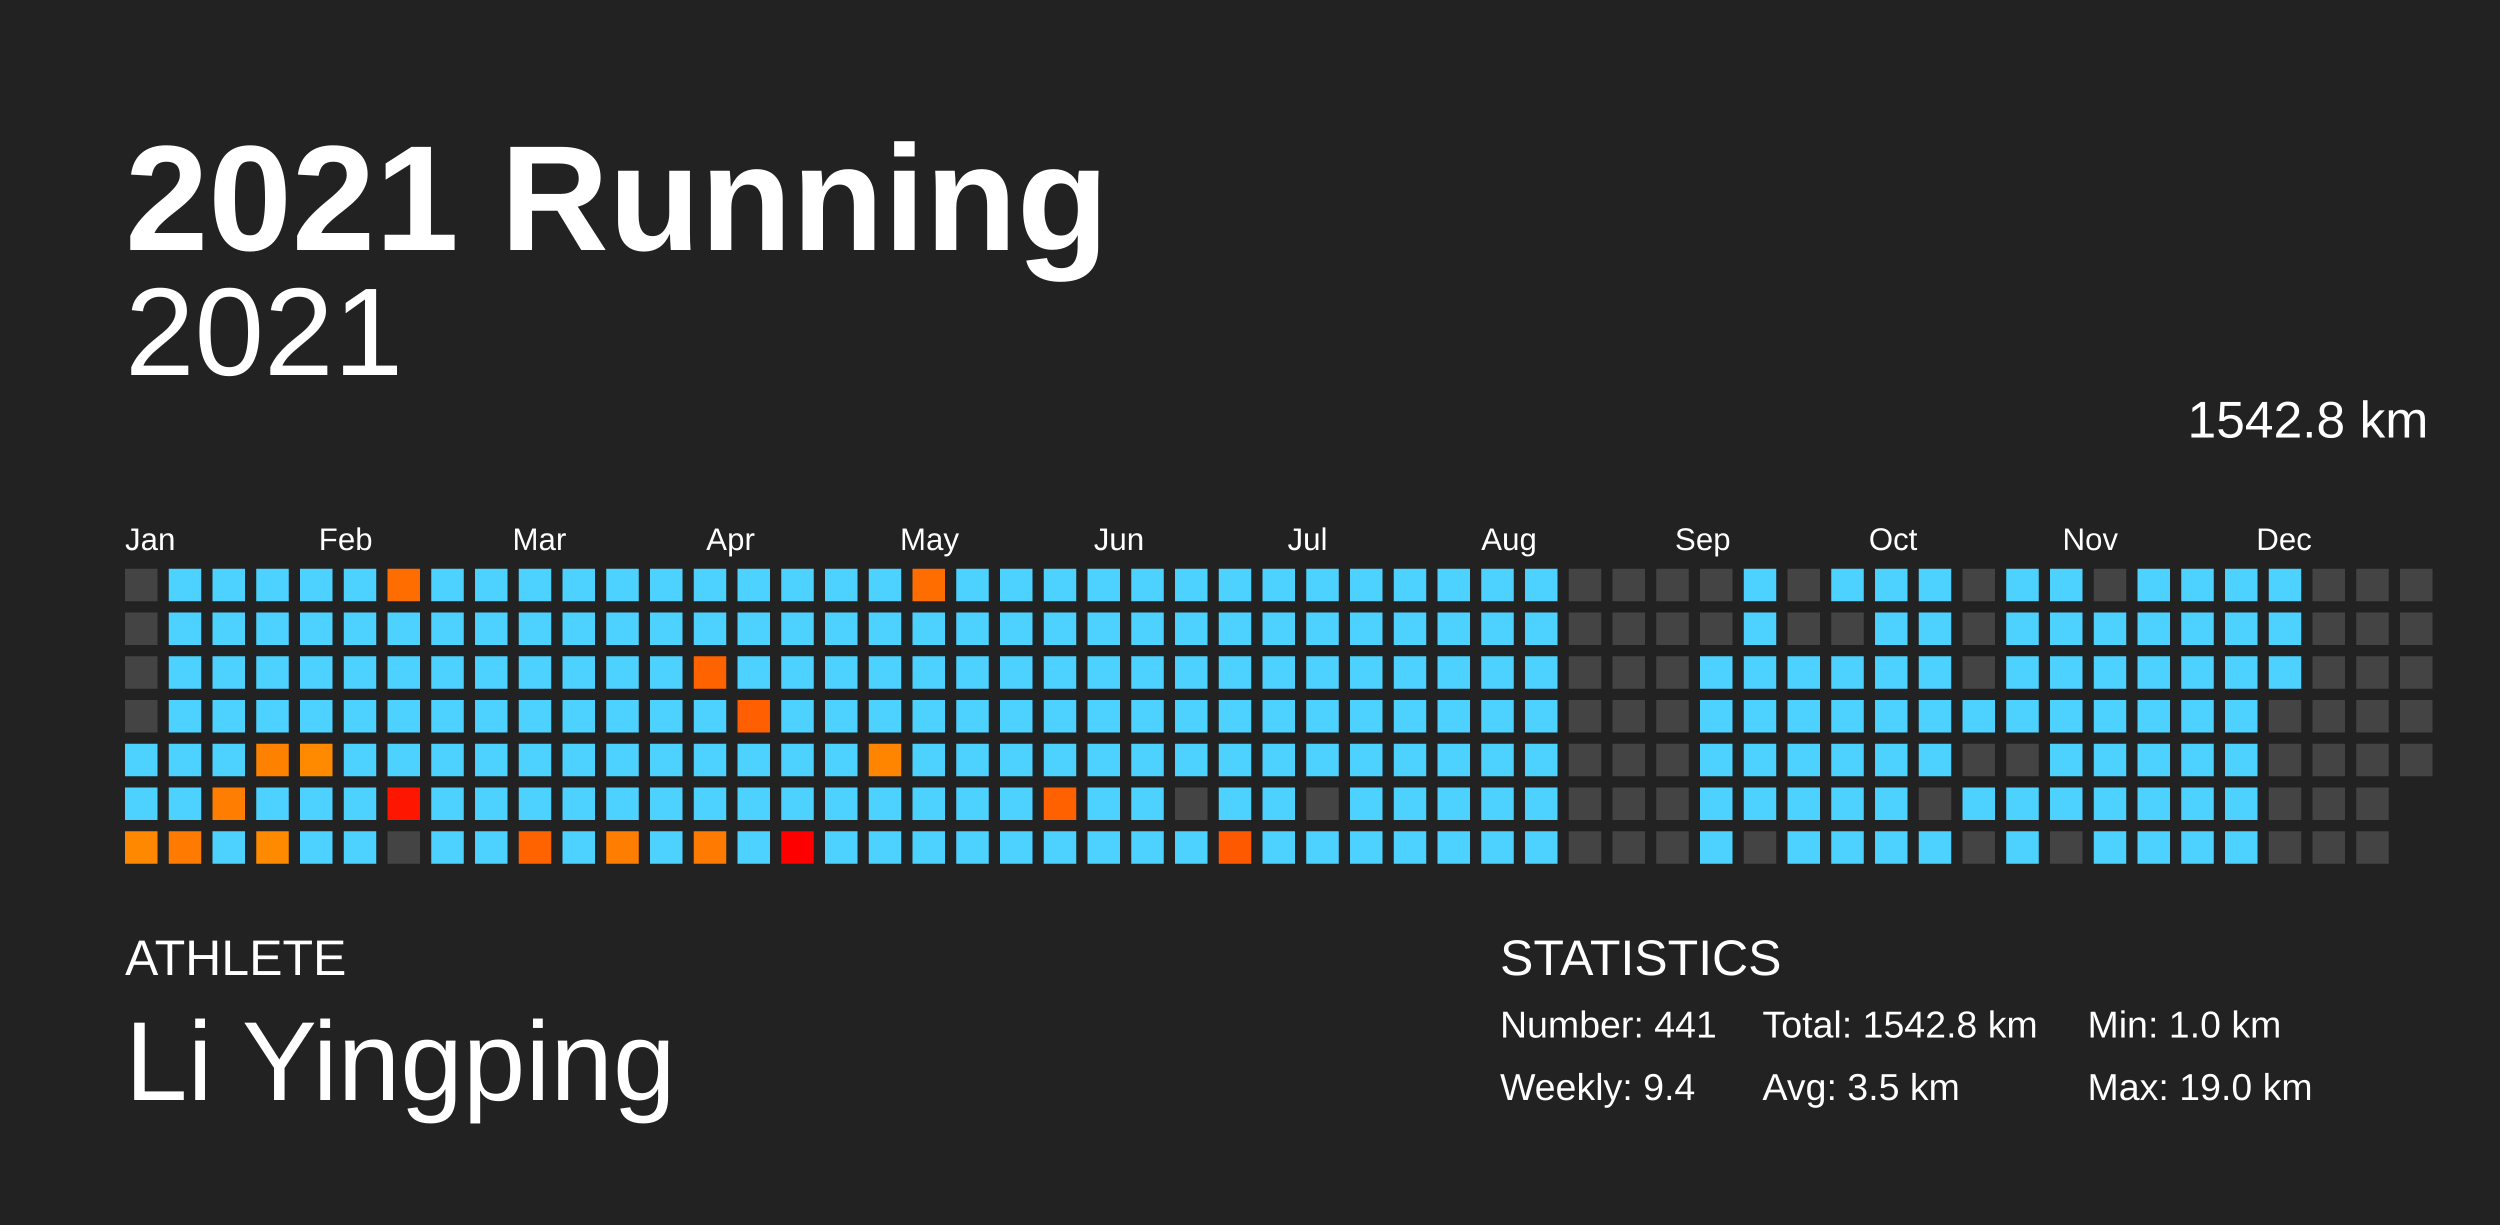
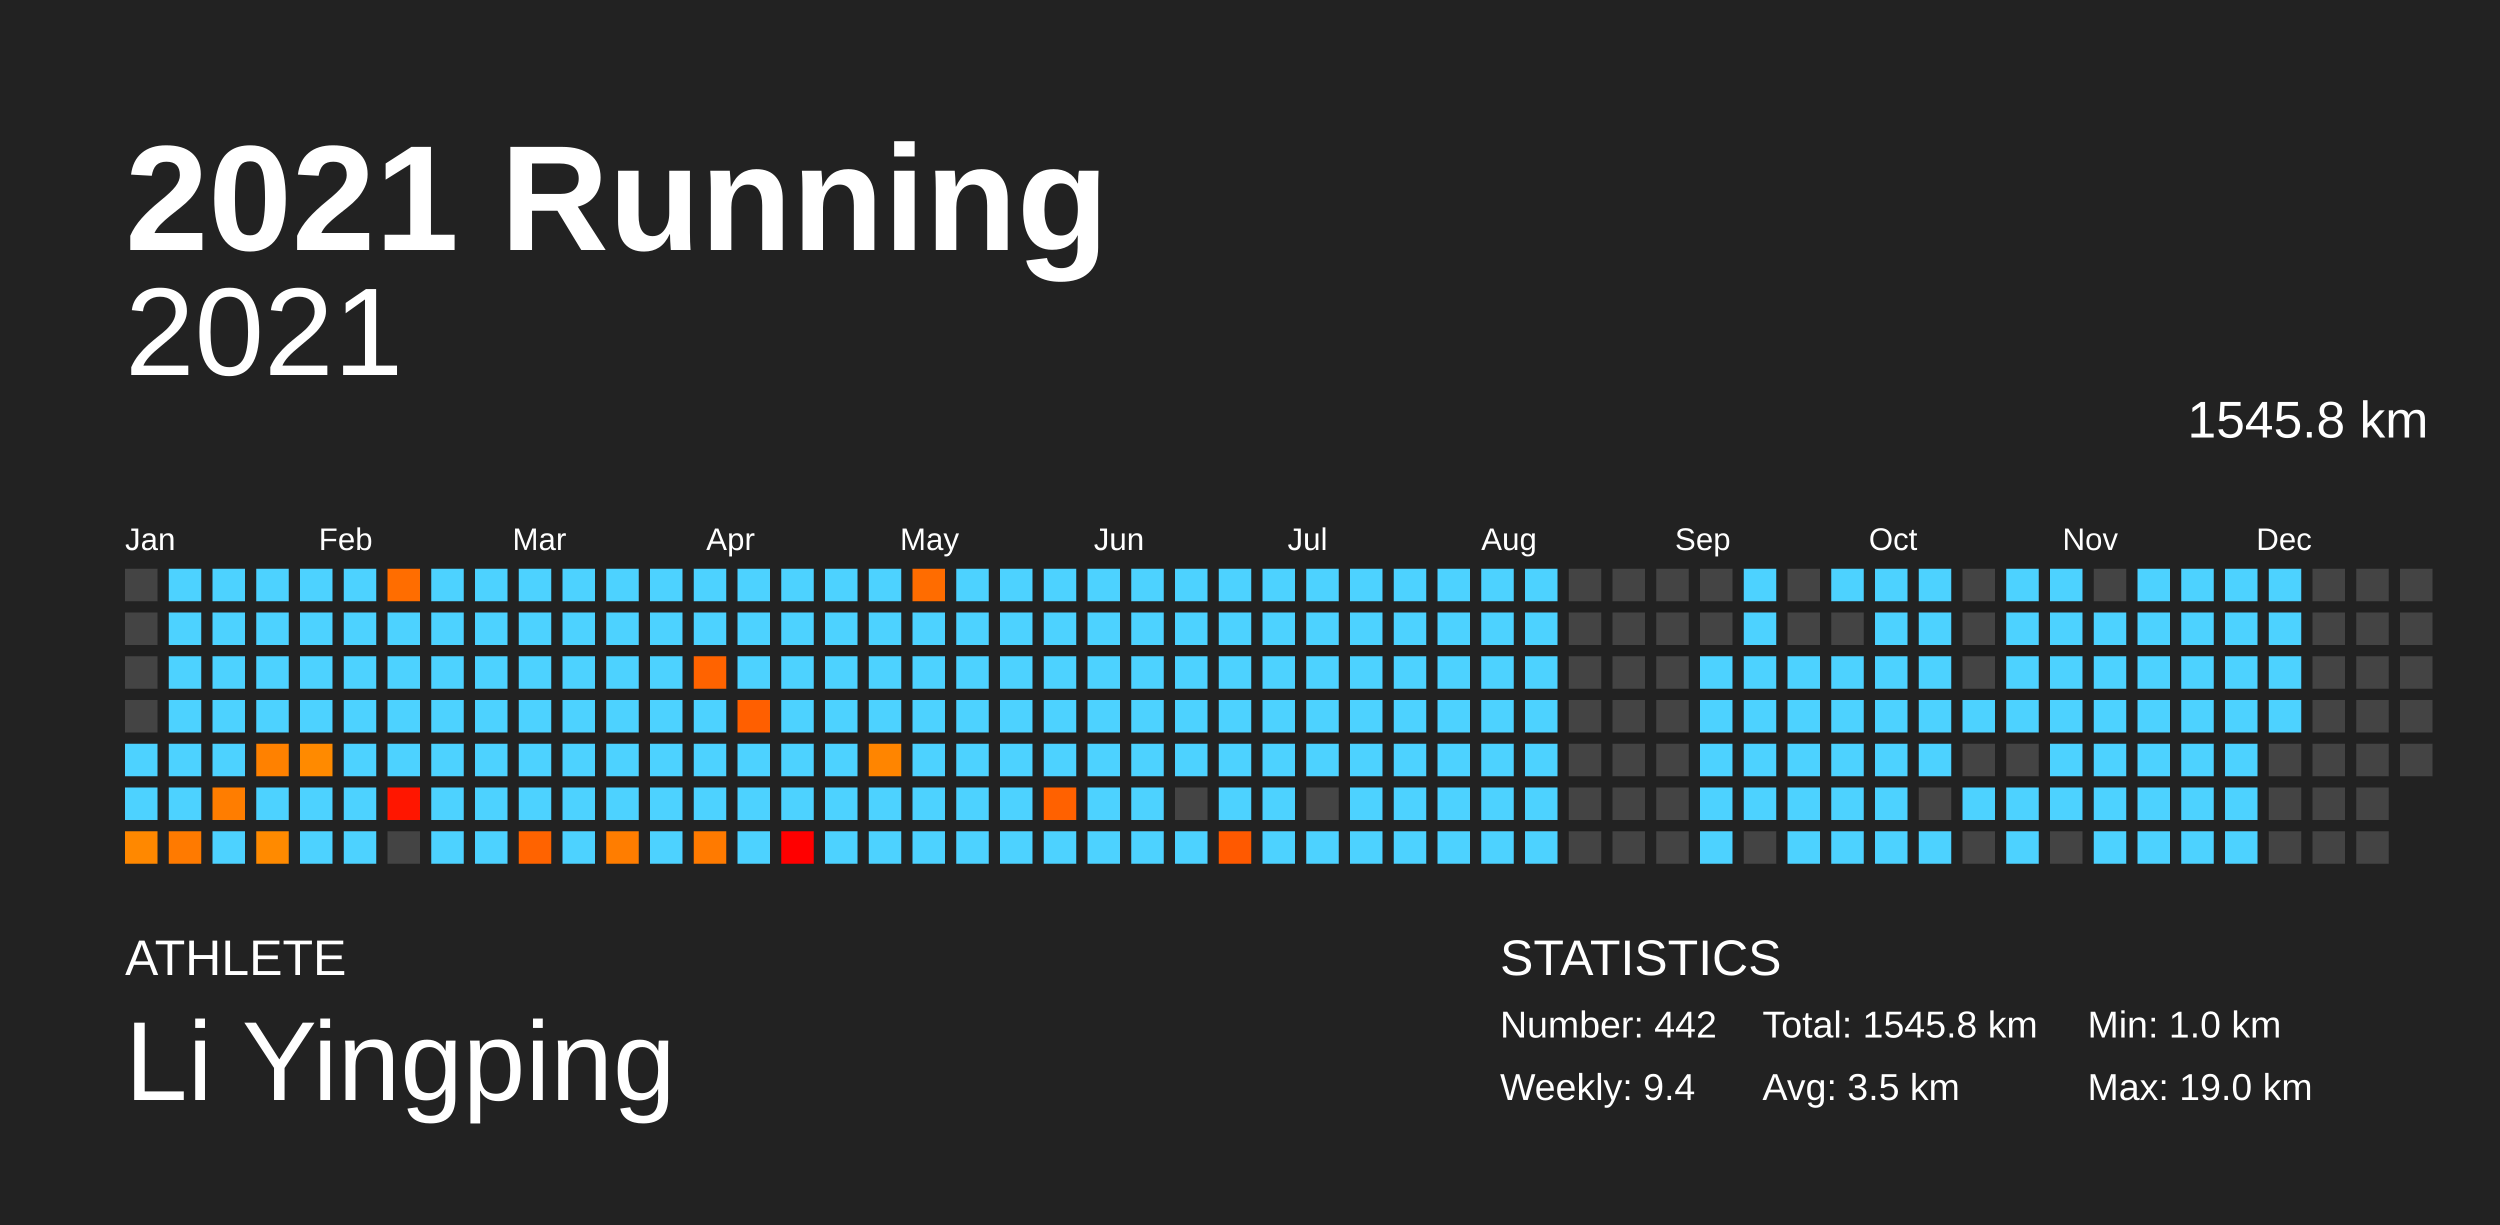
<svg xmlns="http://www.w3.org/2000/svg" baseProfile="full" height="98mm" version="1.1" viewBox="0,0,200,98" width="200mm">
  <defs />
  <rect fill="#222222" height="98" width="200" x="0" y="0" />
  <text fill="#FFFFFF" style="font-size:12px; font-family:Arial; font-weight:bold;" x="10" y="20">2021 Running</text>
  <text fill="#FFFFFF" style="font-size:4px; font-family:Arial" x="10" y="78">ATHLETE</text>
  <text fill="#FFFFFF" style="font-size:9px; font-family:Arial" x="10" y="88">Li Yingping</text>
  <text fill="#FFFFFF" style="font-size:4px; font-family:Arial" x="120" y="78">STATISTICS</text>
-   <text fill="#FFFFFF" style="font-size:3px; font-family:Arial" x="120" y="83">Number: 441</text>
+   <text fill="#FFFFFF" style="font-size:3px; font-family:Arial" x="120" y="83">Number: 442</text>
  <text fill="#FFFFFF" style="font-size:3px; font-family:Arial" x="120" y="88">Weekly: 9.4</text>
-   <text fill="#FFFFFF" style="font-size:3px; font-family:Arial" x="141" y="83">Total: 1542.8 km</text>
+   <text fill="#FFFFFF" style="font-size:3px; font-family:Arial" x="141" y="83">Total: 1545.8 km</text>
  <text fill="#FFFFFF" style="font-size:3px; font-family:Arial" x="141" y="88">Avg: 3.5 km</text>
  <text fill="#FFFFFF" style="font-size:3px; font-family:Arial" x="167" y="83">Min: 1.0 km</text>
  <text fill="#FFFFFF" style="font-size:3px; font-family:Arial" x="167" y="88">Max: 19.0 km</text>
  <text alignment-baseline="hanging" fill="#FFFFFF" style="font-size:10.0px; font-family:Arial;" x="10" y="30">2021</text>
-   <text alignment-baseline="hanging" fill="#FFFFFF" style="font-size:4.125px; font-family:Arial;" x="175" y="35">1542.8 km</text>
+   <text alignment-baseline="hanging" fill="#FFFFFF" style="font-size:4.125px; font-family:Arial;" x="175" y="35">1545.8 km</text>
  <text fill="#FFFFFF" style="font-size:2.5px; font-family:Arial" x="10.0" y="44">Jan</text>
  <text fill="#FFFFFF" style="font-size:2.5px; font-family:Arial" x="25.5" y="44">Feb</text>
  <text fill="#FFFFFF" style="font-size:2.5px; font-family:Arial" x="41.0" y="44">Mar</text>
  <text fill="#FFFFFF" style="font-size:2.5px; font-family:Arial" x="56.5" y="44">Apr</text>
  <text fill="#FFFFFF" style="font-size:2.5px; font-family:Arial" x="72.0" y="44">May</text>
  <text fill="#FFFFFF" style="font-size:2.5px; font-family:Arial" x="87.5" y="44">Jun</text>
  <text fill="#FFFFFF" style="font-size:2.5px; font-family:Arial" x="103.0" y="44">Jul</text>
  <text fill="#FFFFFF" style="font-size:2.5px; font-family:Arial" x="118.5" y="44">Aug</text>
  <text fill="#FFFFFF" style="font-size:2.5px; font-family:Arial" x="134.0" y="44">Sep</text>
  <text fill="#FFFFFF" style="font-size:2.5px; font-family:Arial" x="149.5" y="44">Oct</text>
  <text fill="#FFFFFF" style="font-size:2.5px; font-family:Arial" x="165.0" y="44">Nov</text>
  <text fill="#FFFFFF" style="font-size:2.5px; font-family:Arial" x="180.5" y="44">Dec</text>
  <rect fill="#444444" height="2.6" width="2.6" x="10.0" y="45.5" />
  <rect fill="#444444" height="2.6" width="2.6" x="10.0" y="49.0" />
  <rect fill="#444444" height="2.6" width="2.6" x="10.0" y="52.5" />
  <rect fill="#444444" height="2.6" width="2.6" x="10.0" y="56.0" />
  <rect fill="#4dd2ff" height="2.6" width="2.6" x="10.0" y="59.5" />
  <rect fill="#4dd2ff" height="2.6" width="2.6" x="10.0" y="63.0" />
  <rect fill="#ff8800" height="2.6" width="2.6" x="10.0" y="66.5" />
  <rect fill="#4dd2ff" height="2.6" width="2.6" x="13.5" y="45.5" />
  <rect fill="#4dd2ff" height="2.6" width="2.6" x="13.5" y="49.0" />
  <rect fill="#4dd2ff" height="2.6" width="2.6" x="13.5" y="52.5" />
  <rect fill="#4dd2ff" height="2.6" width="2.6" x="13.5" y="56.0" />
  <rect fill="#4dd2ff" height="2.6" width="2.6" x="13.5" y="59.5" />
  <rect fill="#4dd2ff" height="2.6" width="2.6" x="13.5" y="63.0" />
  <rect fill="#ff7a00" height="2.6" width="2.6" x="13.5" y="66.5" />
  <rect fill="#4dd2ff" height="2.6" width="2.6" x="17.0" y="45.5" />
  <rect fill="#4dd2ff" height="2.6" width="2.6" x="17.0" y="49.0" />
  <rect fill="#4dd2ff" height="2.6" width="2.6" x="17.0" y="52.5" />
  <rect fill="#4dd2ff" height="2.6" width="2.6" x="17.0" y="56.0" />
  <rect fill="#4dd2ff" height="2.6" width="2.6" x="17.0" y="59.5" />
  <rect fill="#ff7d00" height="2.6" width="2.6" x="17.0" y="63.0" />
  <rect fill="#4dd2ff" height="2.6" width="2.6" x="17.0" y="66.5" />
  <rect fill="#4dd2ff" height="2.6" width="2.6" x="20.5" y="45.5" />
  <rect fill="#4dd2ff" height="2.6" width="2.6" x="20.5" y="49.0" />
  <rect fill="#4dd2ff" height="2.6" width="2.6" x="20.5" y="52.5" />
  <rect fill="#4dd2ff" height="2.6" width="2.6" x="20.5" y="56.0" />
  <rect fill="#ff8100" height="2.6" width="2.6" x="20.5" y="59.5" />
  <rect fill="#4dd2ff" height="2.6" width="2.6" x="20.5" y="63.0" />
  <rect fill="#ff8a00" height="2.6" width="2.6" x="20.5" y="66.5" />
  <rect fill="#4dd2ff" height="2.6" width="2.6" x="24.0" y="45.5" />
  <rect fill="#4dd2ff" height="2.6" width="2.6" x="24.0" y="49.0" />
  <rect fill="#4dd2ff" height="2.6" width="2.6" x="24.0" y="52.5" />
  <rect fill="#4dd2ff" height="2.6" width="2.6" x="24.0" y="56.0" />
  <rect fill="#ff8a00" height="2.6" width="2.6" x="24.0" y="59.5" />
  <rect fill="#4dd2ff" height="2.6" width="2.6" x="24.0" y="63.0" />
  <rect fill="#4dd2ff" height="2.6" width="2.6" x="24.0" y="66.5" />
  <rect fill="#4dd2ff" height="2.6" width="2.6" x="27.5" y="45.5" />
  <rect fill="#4dd2ff" height="2.6" width="2.6" x="27.5" y="49.0" />
  <rect fill="#4dd2ff" height="2.6" width="2.6" x="27.5" y="52.5" />
  <rect fill="#4dd2ff" height="2.6" width="2.6" x="27.5" y="56.0" />
  <rect fill="#4dd2ff" height="2.6" width="2.6" x="27.5" y="59.5" />
  <rect fill="#4dd2ff" height="2.6" width="2.6" x="27.5" y="63.0" />
  <rect fill="#4dd2ff" height="2.6" width="2.6" x="27.5" y="66.5" />
  <rect fill="#ff6d00" height="2.6" width="2.6" x="31.0" y="45.5" />
  <rect fill="#4dd2ff" height="2.6" width="2.6" x="31.0" y="49.0" />
  <rect fill="#4dd2ff" height="2.6" width="2.6" x="31.0" y="52.5" />
  <rect fill="#4dd2ff" height="2.6" width="2.6" x="31.0" y="56.0" />
  <rect fill="#4dd2ff" height="2.6" width="2.6" x="31.0" y="59.5" />
  <rect fill="#ff1600" height="2.6" width="2.6" x="31.0" y="63.0" />
  <rect fill="#444444" height="2.6" width="2.6" x="31.0" y="66.5" />
  <rect fill="#4dd2ff" height="2.6" width="2.6" x="34.5" y="45.5" />
  <rect fill="#4dd2ff" height="2.6" width="2.6" x="34.5" y="49.0" />
  <rect fill="#4dd2ff" height="2.6" width="2.6" x="34.5" y="52.5" />
  <rect fill="#4dd2ff" height="2.6" width="2.6" x="34.5" y="56.0" />
  <rect fill="#4dd2ff" height="2.6" width="2.6" x="34.5" y="59.5" />
  <rect fill="#4dd2ff" height="2.6" width="2.6" x="34.5" y="63.0" />
  <rect fill="#4dd2ff" height="2.6" width="2.6" x="34.5" y="66.5" />
  <rect fill="#4dd2ff" height="2.6" width="2.6" x="38.0" y="45.5" />
  <rect fill="#4dd2ff" height="2.6" width="2.6" x="38.0" y="49.0" />
  <rect fill="#4dd2ff" height="2.6" width="2.6" x="38.0" y="52.5" />
  <rect fill="#4dd2ff" height="2.6" width="2.6" x="38.0" y="56.0" />
  <rect fill="#4dd2ff" height="2.6" width="2.6" x="38.0" y="59.5" />
  <rect fill="#4dd2ff" height="2.6" width="2.6" x="38.0" y="63.0" />
  <rect fill="#4dd2ff" height="2.6" width="2.6" x="38.0" y="66.5" />
  <rect fill="#4dd2ff" height="2.6" width="2.6" x="41.5" y="45.5" />
  <rect fill="#4dd2ff" height="2.6" width="2.6" x="41.5" y="49.0" />
  <rect fill="#4dd2ff" height="2.6" width="2.6" x="41.5" y="52.5" />
  <rect fill="#4dd2ff" height="2.6" width="2.6" x="41.5" y="56.0" />
  <rect fill="#4dd2ff" height="2.6" width="2.6" x="41.5" y="59.5" />
  <rect fill="#4dd2ff" height="2.6" width="2.6" x="41.5" y="63.0" />
  <rect fill="#ff6300" height="2.6" width="2.6" x="41.5" y="66.5" />
  <rect fill="#4dd2ff" height="2.6" width="2.6" x="45.0" y="45.5" />
  <rect fill="#4dd2ff" height="2.6" width="2.6" x="45.0" y="49.0" />
  <rect fill="#4dd2ff" height="2.6" width="2.6" x="45.0" y="52.5" />
  <rect fill="#4dd2ff" height="2.6" width="2.6" x="45.0" y="56.0" />
  <rect fill="#4dd2ff" height="2.6" width="2.6" x="45.0" y="59.5" />
  <rect fill="#4dd2ff" height="2.6" width="2.6" x="45.0" y="63.0" />
  <rect fill="#4dd2ff" height="2.6" width="2.6" x="45.0" y="66.5" />
  <rect fill="#4dd2ff" height="2.6" width="2.6" x="48.5" y="45.5" />
  <rect fill="#4dd2ff" height="2.6" width="2.6" x="48.5" y="49.0" />
  <rect fill="#4dd2ff" height="2.6" width="2.6" x="48.5" y="52.5" />
  <rect fill="#4dd2ff" height="2.6" width="2.6" x="48.5" y="56.0" />
  <rect fill="#4dd2ff" height="2.6" width="2.6" x="48.5" y="59.5" />
  <rect fill="#4dd2ff" height="2.6" width="2.6" x="48.5" y="63.0" />
  <rect fill="#ff7d00" height="2.6" width="2.6" x="48.5" y="66.5" />
  <rect fill="#4dd2ff" height="2.6" width="2.6" x="52.0" y="45.5" />
  <rect fill="#4dd2ff" height="2.6" width="2.6" x="52.0" y="49.0" />
  <rect fill="#4dd2ff" height="2.6" width="2.6" x="52.0" y="52.5" />
  <rect fill="#4dd2ff" height="2.6" width="2.6" x="52.0" y="56.0" />
  <rect fill="#4dd2ff" height="2.6" width="2.6" x="52.0" y="59.5" />
  <rect fill="#4dd2ff" height="2.6" width="2.6" x="52.0" y="63.0" />
  <rect fill="#4dd2ff" height="2.6" width="2.6" x="52.0" y="66.5" />
  <rect fill="#4dd2ff" height="2.6" width="2.6" x="55.5" y="45.5" />
  <rect fill="#4dd2ff" height="2.6" width="2.6" x="55.5" y="49.0" />
  <rect fill="#ff6300" height="2.6" width="2.6" x="55.5" y="52.5" />
  <rect fill="#4dd2ff" height="2.6" width="2.6" x="55.5" y="56.0" />
  <rect fill="#4dd2ff" height="2.6" width="2.6" x="55.5" y="59.5" />
  <rect fill="#4dd2ff" height="2.6" width="2.6" x="55.5" y="63.0" />
  <rect fill="#ff7a00" height="2.6" width="2.6" x="55.5" y="66.5" />
  <rect fill="#4dd2ff" height="2.6" width="2.6" x="59.0" y="45.5" />
  <rect fill="#4dd2ff" height="2.6" width="2.6" x="59.0" y="49.0" />
  <rect fill="#4dd2ff" height="2.6" width="2.6" x="59.0" y="52.5" />
  <rect fill="#ff5f00" height="2.6" width="2.6" x="59.0" y="56.0" />
  <rect fill="#4dd2ff" height="2.6" width="2.6" x="59.0" y="59.5" />
  <rect fill="#4dd2ff" height="2.6" width="2.6" x="59.0" y="63.0" />
  <rect fill="#4dd2ff" height="2.6" width="2.6" x="59.0" y="66.5" />
  <rect fill="#4dd2ff" height="2.6" width="2.6" x="62.5" y="45.5" />
  <rect fill="#4dd2ff" height="2.6" width="2.6" x="62.5" y="49.0" />
  <rect fill="#4dd2ff" height="2.6" width="2.6" x="62.5" y="52.5" />
  <rect fill="#4dd2ff" height="2.6" width="2.6" x="62.5" y="56.0" />
  <rect fill="#4dd2ff" height="2.6" width="2.6" x="62.5" y="59.5" />
  <rect fill="#4dd2ff" height="2.6" width="2.6" x="62.5" y="63.0" />
  <rect fill="red" height="2.6" width="2.6" x="62.5" y="66.5" />
  <rect fill="#4dd2ff" height="2.6" width="2.6" x="66.0" y="45.5" />
  <rect fill="#4dd2ff" height="2.6" width="2.6" x="66.0" y="49.0" />
  <rect fill="#4dd2ff" height="2.6" width="2.6" x="66.0" y="52.5" />
  <rect fill="#4dd2ff" height="2.6" width="2.6" x="66.0" y="56.0" />
  <rect fill="#4dd2ff" height="2.6" width="2.6" x="66.0" y="59.5" />
  <rect fill="#4dd2ff" height="2.6" width="2.6" x="66.0" y="63.0" />
  <rect fill="#4dd2ff" height="2.6" width="2.6" x="66.0" y="66.5" />
  <rect fill="#4dd2ff" height="2.6" width="2.6" x="69.5" y="45.5" />
  <rect fill="#4dd2ff" height="2.6" width="2.6" x="69.5" y="49.0" />
  <rect fill="#4dd2ff" height="2.6" width="2.6" x="69.5" y="52.5" />
  <rect fill="#4dd2ff" height="2.6" width="2.6" x="69.5" y="56.0" />
  <rect fill="#ff8500" height="2.6" width="2.6" x="69.5" y="59.5" />
  <rect fill="#4dd2ff" height="2.6" width="2.6" x="69.5" y="63.0" />
  <rect fill="#4dd2ff" height="2.6" width="2.6" x="69.5" y="66.5" />
  <rect fill="#ff6c00" height="2.6" width="2.6" x="73.0" y="45.5" />
  <rect fill="#4dd2ff" height="2.6" width="2.6" x="73.0" y="49.0" />
  <rect fill="#4dd2ff" height="2.6" width="2.6" x="73.0" y="52.5" />
  <rect fill="#4dd2ff" height="2.6" width="2.6" x="73.0" y="56.0" />
  <rect fill="#4dd2ff" height="2.6" width="2.6" x="73.0" y="59.5" />
  <rect fill="#4dd2ff" height="2.6" width="2.6" x="73.0" y="63.0" />
  <rect fill="#4dd2ff" height="2.6" width="2.6" x="73.0" y="66.5" />
  <rect fill="#4dd2ff" height="2.6" width="2.6" x="76.5" y="45.5" />
  <rect fill="#4dd2ff" height="2.6" width="2.6" x="76.5" y="49.0" />
  <rect fill="#4dd2ff" height="2.6" width="2.6" x="76.5" y="52.5" />
  <rect fill="#4dd2ff" height="2.6" width="2.6" x="76.5" y="56.0" />
  <rect fill="#4dd2ff" height="2.6" width="2.6" x="76.5" y="59.5" />
  <rect fill="#4dd2ff" height="2.6" width="2.6" x="76.5" y="63.0" />
  <rect fill="#4dd2ff" height="2.6" width="2.6" x="76.5" y="66.5" />
  <rect fill="#4dd2ff" height="2.6" width="2.6" x="80.0" y="45.5" />
  <rect fill="#4dd2ff" height="2.6" width="2.6" x="80.0" y="49.0" />
  <rect fill="#4dd2ff" height="2.6" width="2.6" x="80.0" y="52.5" />
  <rect fill="#4dd2ff" height="2.6" width="2.6" x="80.0" y="56.0" />
  <rect fill="#4dd2ff" height="2.6" width="2.6" x="80.0" y="59.5" />
  <rect fill="#4dd2ff" height="2.6" width="2.6" x="80.0" y="63.0" />
  <rect fill="#4dd2ff" height="2.6" width="2.6" x="80.0" y="66.5" />
  <rect fill="#4dd2ff" height="2.6" width="2.6" x="83.5" y="45.5" />
  <rect fill="#4dd2ff" height="2.6" width="2.6" x="83.5" y="49.0" />
  <rect fill="#4dd2ff" height="2.6" width="2.6" x="83.5" y="52.5" />
  <rect fill="#4dd2ff" height="2.6" width="2.6" x="83.5" y="56.0" />
  <rect fill="#4dd2ff" height="2.6" width="2.6" x="83.5" y="59.5" />
  <rect fill="#ff6100" height="2.6" width="2.6" x="83.5" y="63.0" />
  <rect fill="#4dd2ff" height="2.6" width="2.6" x="83.5" y="66.5" />
  <rect fill="#4dd2ff" height="2.6" width="2.6" x="87.0" y="45.5" />
  <rect fill="#4dd2ff" height="2.6" width="2.6" x="87.0" y="49.0" />
  <rect fill="#4dd2ff" height="2.6" width="2.6" x="87.0" y="52.5" />
  <rect fill="#4dd2ff" height="2.6" width="2.6" x="87.0" y="56.0" />
  <rect fill="#4dd2ff" height="2.6" width="2.6" x="87.0" y="59.5" />
  <rect fill="#4dd2ff" height="2.6" width="2.6" x="87.0" y="63.0" />
  <rect fill="#4dd2ff" height="2.6" width="2.6" x="87.0" y="66.5" />
  <rect fill="#4dd2ff" height="2.6" width="2.6" x="90.5" y="45.5" />
  <rect fill="#4dd2ff" height="2.6" width="2.6" x="90.5" y="49.0" />
  <rect fill="#4dd2ff" height="2.6" width="2.6" x="90.5" y="52.5" />
  <rect fill="#4dd2ff" height="2.6" width="2.6" x="90.5" y="56.0" />
  <rect fill="#4dd2ff" height="2.6" width="2.6" x="90.5" y="59.5" />
  <rect fill="#4dd2ff" height="2.6" width="2.6" x="90.5" y="63.0" />
  <rect fill="#4dd2ff" height="2.6" width="2.6" x="90.5" y="66.5" />
  <rect fill="#4dd2ff" height="2.6" width="2.6" x="94.0" y="45.5" />
  <rect fill="#4dd2ff" height="2.6" width="2.6" x="94.0" y="49.0" />
  <rect fill="#4dd2ff" height="2.6" width="2.6" x="94.0" y="52.5" />
  <rect fill="#4dd2ff" height="2.6" width="2.6" x="94.0" y="56.0" />
  <rect fill="#4dd2ff" height="2.6" width="2.6" x="94.0" y="59.5" />
  <rect fill="#444444" height="2.6" width="2.6" x="94.0" y="63.0" />
  <rect fill="#4dd2ff" height="2.6" width="2.6" x="94.0" y="66.5" />
  <rect fill="#4dd2ff" height="2.6" width="2.6" x="97.5" y="45.5" />
  <rect fill="#4dd2ff" height="2.6" width="2.6" x="97.5" y="49.0" />
  <rect fill="#4dd2ff" height="2.6" width="2.6" x="97.5" y="52.5" />
  <rect fill="#4dd2ff" height="2.6" width="2.6" x="97.5" y="56.0" />
  <rect fill="#4dd2ff" height="2.6" width="2.6" x="97.5" y="59.5" />
  <rect fill="#4dd2ff" height="2.6" width="2.6" x="97.5" y="63.0" />
  <rect fill="#ff5900" height="2.6" width="2.6" x="97.5" y="66.5" />
  <rect fill="#4dd2ff" height="2.6" width="2.6" x="101.0" y="45.5" />
  <rect fill="#4dd2ff" height="2.6" width="2.6" x="101.0" y="49.0" />
  <rect fill="#4dd2ff" height="2.6" width="2.6" x="101.0" y="52.5" />
  <rect fill="#4dd2ff" height="2.6" width="2.6" x="101.0" y="56.0" />
  <rect fill="#4dd2ff" height="2.6" width="2.6" x="101.0" y="59.5" />
  <rect fill="#4dd2ff" height="2.6" width="2.6" x="101.0" y="63.0" />
  <rect fill="#4dd2ff" height="2.6" width="2.6" x="101.0" y="66.5" />
  <rect fill="#4dd2ff" height="2.6" width="2.6" x="104.5" y="45.5" />
  <rect fill="#4dd2ff" height="2.6" width="2.6" x="104.5" y="49.0" />
  <rect fill="#4dd2ff" height="2.6" width="2.6" x="104.5" y="52.5" />
  <rect fill="#4dd2ff" height="2.6" width="2.6" x="104.5" y="56.0" />
  <rect fill="#4dd2ff" height="2.6" width="2.6" x="104.5" y="59.5" />
  <rect fill="#444444" height="2.6" width="2.6" x="104.5" y="63.0" />
  <rect fill="#4dd2ff" height="2.6" width="2.6" x="104.5" y="66.5" />
  <rect fill="#4dd2ff" height="2.6" width="2.6" x="108.0" y="45.5" />
  <rect fill="#4dd2ff" height="2.6" width="2.6" x="108.0" y="49.0" />
  <rect fill="#4dd2ff" height="2.6" width="2.6" x="108.0" y="52.5" />
  <rect fill="#4dd2ff" height="2.6" width="2.6" x="108.0" y="56.0" />
  <rect fill="#4dd2ff" height="2.6" width="2.6" x="108.0" y="59.5" />
  <rect fill="#4dd2ff" height="2.6" width="2.6" x="108.0" y="63.0" />
  <rect fill="#4dd2ff" height="2.6" width="2.6" x="108.0" y="66.5" />
  <rect fill="#4dd2ff" height="2.6" width="2.6" x="111.5" y="45.5" />
  <rect fill="#4dd2ff" height="2.6" width="2.6" x="111.5" y="49.0" />
  <rect fill="#4dd2ff" height="2.6" width="2.6" x="111.5" y="52.5" />
  <rect fill="#4dd2ff" height="2.6" width="2.6" x="111.5" y="56.0" />
  <rect fill="#4dd2ff" height="2.6" width="2.6" x="111.5" y="59.5" />
  <rect fill="#4dd2ff" height="2.6" width="2.6" x="111.5" y="63.0" />
  <rect fill="#4dd2ff" height="2.6" width="2.6" x="111.5" y="66.5" />
  <rect fill="#4dd2ff" height="2.6" width="2.6" x="115.0" y="45.5" />
  <rect fill="#4dd2ff" height="2.6" width="2.6" x="115.0" y="49.0" />
  <rect fill="#4dd2ff" height="2.6" width="2.6" x="115.0" y="52.5" />
  <rect fill="#4dd2ff" height="2.6" width="2.6" x="115.0" y="56.0" />
  <rect fill="#4dd2ff" height="2.6" width="2.6" x="115.0" y="59.5" />
  <rect fill="#4dd2ff" height="2.6" width="2.6" x="115.0" y="63.0" />
  <rect fill="#4dd2ff" height="2.6" width="2.6" x="115.0" y="66.5" />
  <rect fill="#4dd2ff" height="2.6" width="2.6" x="118.5" y="45.5" />
  <rect fill="#4dd2ff" height="2.6" width="2.6" x="118.5" y="49.0" />
  <rect fill="#4dd2ff" height="2.6" width="2.6" x="118.5" y="52.5" />
  <rect fill="#4dd2ff" height="2.6" width="2.6" x="118.5" y="56.0" />
  <rect fill="#4dd2ff" height="2.6" width="2.6" x="118.5" y="59.5" />
  <rect fill="#4dd2ff" height="2.6" width="2.6" x="118.5" y="63.0" />
  <rect fill="#4dd2ff" height="2.6" width="2.6" x="118.5" y="66.5" />
  <rect fill="#4dd2ff" height="2.6" width="2.6" x="122.0" y="45.5" />
  <rect fill="#4dd2ff" height="2.6" width="2.6" x="122.0" y="49.0" />
  <rect fill="#4dd2ff" height="2.6" width="2.6" x="122.0" y="52.5" />
  <rect fill="#4dd2ff" height="2.6" width="2.6" x="122.0" y="56.0" />
  <rect fill="#4dd2ff" height="2.6" width="2.6" x="122.0" y="59.5" />
  <rect fill="#4dd2ff" height="2.6" width="2.6" x="122.0" y="63.0" />
  <rect fill="#4dd2ff" height="2.6" width="2.6" x="122.0" y="66.5" />
  <rect fill="#444444" height="2.6" width="2.6" x="125.5" y="45.5" />
  <rect fill="#444444" height="2.6" width="2.6" x="125.5" y="49.0" />
  <rect fill="#444444" height="2.6" width="2.6" x="125.5" y="52.5" />
  <rect fill="#444444" height="2.6" width="2.6" x="125.5" y="56.0" />
  <rect fill="#444444" height="2.6" width="2.6" x="125.5" y="59.5" />
  <rect fill="#444444" height="2.6" width="2.6" x="125.5" y="63.0" />
  <rect fill="#444444" height="2.6" width="2.6" x="125.5" y="66.5" />
  <rect fill="#444444" height="2.6" width="2.6" x="129.0" y="45.5" />
  <rect fill="#444444" height="2.6" width="2.6" x="129.0" y="49.0" />
  <rect fill="#444444" height="2.6" width="2.6" x="129.0" y="52.5" />
  <rect fill="#444444" height="2.6" width="2.6" x="129.0" y="56.0" />
  <rect fill="#444444" height="2.6" width="2.6" x="129.0" y="59.5" />
  <rect fill="#444444" height="2.6" width="2.6" x="129.0" y="63.0" />
  <rect fill="#444444" height="2.6" width="2.6" x="129.0" y="66.5" />
  <rect fill="#444444" height="2.6" width="2.6" x="132.5" y="45.5" />
  <rect fill="#444444" height="2.6" width="2.6" x="132.5" y="49.0" />
  <rect fill="#444444" height="2.6" width="2.6" x="132.5" y="52.5" />
  <rect fill="#444444" height="2.6" width="2.6" x="132.5" y="56.0" />
  <rect fill="#444444" height="2.6" width="2.6" x="132.5" y="59.5" />
  <rect fill="#444444" height="2.6" width="2.6" x="132.5" y="63.0" />
  <rect fill="#444444" height="2.6" width="2.6" x="132.5" y="66.5" />
  <rect fill="#444444" height="2.6" width="2.6" x="136.0" y="45.5" />
  <rect fill="#444444" height="2.6" width="2.6" x="136.0" y="49.0" />
  <rect fill="#4dd2ff" height="2.6" width="2.6" x="136.0" y="52.5" />
  <rect fill="#4dd2ff" height="2.6" width="2.6" x="136.0" y="56.0" />
  <rect fill="#4dd2ff" height="2.6" width="2.6" x="136.0" y="59.5" />
  <rect fill="#4dd2ff" height="2.6" width="2.6" x="136.0" y="63.0" />
  <rect fill="#4dd2ff" height="2.6" width="2.6" x="136.0" y="66.5" />
  <rect fill="#4dd2ff" height="2.6" width="2.6" x="139.5" y="45.5" />
  <rect fill="#4dd2ff" height="2.6" width="2.6" x="139.5" y="49.0" />
  <rect fill="#4dd2ff" height="2.6" width="2.6" x="139.5" y="52.5" />
  <rect fill="#4dd2ff" height="2.6" width="2.6" x="139.5" y="56.0" />
  <rect fill="#4dd2ff" height="2.6" width="2.6" x="139.5" y="59.5" />
  <rect fill="#4dd2ff" height="2.6" width="2.6" x="139.5" y="63.0" />
  <rect fill="#444444" height="2.6" width="2.6" x="139.5" y="66.5" />
  <rect fill="#444444" height="2.6" width="2.6" x="143.0" y="45.5" />
  <rect fill="#444444" height="2.6" width="2.6" x="143.0" y="49.0" />
  <rect fill="#4dd2ff" height="2.6" width="2.6" x="143.0" y="52.5" />
  <rect fill="#4dd2ff" height="2.6" width="2.6" x="143.0" y="56.0" />
  <rect fill="#4dd2ff" height="2.6" width="2.6" x="143.0" y="59.5" />
  <rect fill="#4dd2ff" height="2.6" width="2.6" x="143.0" y="63.0" />
  <rect fill="#4dd2ff" height="2.6" width="2.6" x="143.0" y="66.5" />
  <rect fill="#4dd2ff" height="2.6" width="2.6" x="146.5" y="45.5" />
  <rect fill="#444444" height="2.6" width="2.6" x="146.5" y="49.0" />
  <rect fill="#4dd2ff" height="2.6" width="2.6" x="146.5" y="52.5" />
  <rect fill="#4dd2ff" height="2.6" width="2.6" x="146.5" y="56.0" />
  <rect fill="#4dd2ff" height="2.6" width="2.6" x="146.5" y="59.5" />
  <rect fill="#4dd2ff" height="2.6" width="2.6" x="146.5" y="63.0" />
  <rect fill="#4dd2ff" height="2.6" width="2.6" x="146.5" y="66.5" />
  <rect fill="#4dd2ff" height="2.6" width="2.6" x="150.0" y="45.5" />
  <rect fill="#4dd2ff" height="2.6" width="2.6" x="150.0" y="49.0" />
  <rect fill="#4dd2ff" height="2.6" width="2.6" x="150.0" y="52.5" />
  <rect fill="#4dd2ff" height="2.6" width="2.6" x="150.0" y="56.0" />
  <rect fill="#4dd2ff" height="2.6" width="2.6" x="150.0" y="59.5" />
  <rect fill="#4dd2ff" height="2.6" width="2.6" x="150.0" y="63.0" />
  <rect fill="#4dd2ff" height="2.6" width="2.6" x="150.0" y="66.5" />
  <rect fill="#4dd2ff" height="2.6" width="2.6" x="153.5" y="45.5" />
  <rect fill="#4dd2ff" height="2.6" width="2.6" x="153.5" y="49.0" />
  <rect fill="#4dd2ff" height="2.6" width="2.6" x="153.5" y="52.5" />
  <rect fill="#4dd2ff" height="2.6" width="2.6" x="153.5" y="56.0" />
  <rect fill="#4dd2ff" height="2.6" width="2.6" x="153.5" y="59.5" />
  <rect fill="#444444" height="2.6" width="2.6" x="153.5" y="63.0" />
  <rect fill="#4dd2ff" height="2.6" width="2.6" x="153.5" y="66.5" />
  <rect fill="#444444" height="2.6" width="2.6" x="157.0" y="45.5" />
  <rect fill="#444444" height="2.6" width="2.6" x="157.0" y="49.0" />
  <rect fill="#444444" height="2.6" width="2.6" x="157.0" y="52.5" />
  <rect fill="#4dd2ff" height="2.6" width="2.6" x="157.0" y="56.0" />
  <rect fill="#444444" height="2.6" width="2.6" x="157.0" y="59.5" />
  <rect fill="#4dd2ff" height="2.6" width="2.6" x="157.0" y="63.0" />
  <rect fill="#444444" height="2.6" width="2.6" x="157.0" y="66.5" />
  <rect fill="#4dd2ff" height="2.6" width="2.6" x="160.5" y="45.5" />
  <rect fill="#4dd2ff" height="2.6" width="2.6" x="160.5" y="49.0" />
  <rect fill="#4dd2ff" height="2.6" width="2.6" x="160.5" y="52.5" />
  <rect fill="#4dd2ff" height="2.6" width="2.6" x="160.5" y="56.0" />
  <rect fill="#444444" height="2.6" width="2.6" x="160.5" y="59.5" />
  <rect fill="#4dd2ff" height="2.6" width="2.6" x="160.5" y="63.0" />
  <rect fill="#4dd2ff" height="2.6" width="2.6" x="160.5" y="66.5" />
  <rect fill="#4dd2ff" height="2.6" width="2.6" x="164.0" y="45.5" />
  <rect fill="#4dd2ff" height="2.6" width="2.6" x="164.0" y="49.0" />
  <rect fill="#4dd2ff" height="2.6" width="2.6" x="164.0" y="52.5" />
  <rect fill="#4dd2ff" height="2.6" width="2.6" x="164.0" y="56.0" />
  <rect fill="#4dd2ff" height="2.6" width="2.6" x="164.0" y="59.5" />
  <rect fill="#4dd2ff" height="2.6" width="2.6" x="164.0" y="63.0" />
  <rect fill="#444444" height="2.6" width="2.6" x="164.0" y="66.5" />
  <rect fill="#444444" height="2.6" width="2.6" x="167.5" y="45.5" />
  <rect fill="#4dd2ff" height="2.6" width="2.6" x="167.5" y="49.0" />
  <rect fill="#4dd2ff" height="2.6" width="2.6" x="167.5" y="52.5" />
  <rect fill="#4dd2ff" height="2.6" width="2.6" x="167.5" y="56.0" />
  <rect fill="#4dd2ff" height="2.6" width="2.6" x="167.5" y="59.5" />
  <rect fill="#4dd2ff" height="2.6" width="2.6" x="167.5" y="63.0" />
  <rect fill="#4dd2ff" height="2.6" width="2.6" x="167.5" y="66.5" />
  <rect fill="#4dd2ff" height="2.6" width="2.6" x="171.0" y="45.5" />
  <rect fill="#4dd2ff" height="2.6" width="2.6" x="171.0" y="49.0" />
  <rect fill="#4dd2ff" height="2.6" width="2.6" x="171.0" y="52.5" />
  <rect fill="#4dd2ff" height="2.6" width="2.6" x="171.0" y="56.0" />
  <rect fill="#4dd2ff" height="2.6" width="2.6" x="171.0" y="59.5" />
  <rect fill="#4dd2ff" height="2.6" width="2.6" x="171.0" y="63.0" />
  <rect fill="#4dd2ff" height="2.6" width="2.6" x="171.0" y="66.5" />
  <rect fill="#4dd2ff" height="2.6" width="2.6" x="174.5" y="45.5" />
  <rect fill="#4dd2ff" height="2.6" width="2.6" x="174.5" y="49.0" />
  <rect fill="#4dd2ff" height="2.6" width="2.6" x="174.5" y="52.5" />
  <rect fill="#4dd2ff" height="2.6" width="2.6" x="174.5" y="56.0" />
  <rect fill="#4dd2ff" height="2.6" width="2.6" x="174.5" y="59.5" />
  <rect fill="#4dd2ff" height="2.6" width="2.6" x="174.5" y="63.0" />
  <rect fill="#4dd2ff" height="2.6" width="2.6" x="174.5" y="66.5" />
  <rect fill="#4dd2ff" height="2.6" width="2.6" x="178.0" y="45.5" />
  <rect fill="#4dd2ff" height="2.6" width="2.6" x="178.0" y="49.0" />
  <rect fill="#4dd2ff" height="2.6" width="2.6" x="178.0" y="52.5" />
  <rect fill="#4dd2ff" height="2.6" width="2.6" x="178.0" y="56.0" />
  <rect fill="#4dd2ff" height="2.6" width="2.6" x="178.0" y="59.5" />
  <rect fill="#4dd2ff" height="2.6" width="2.6" x="178.0" y="63.0" />
  <rect fill="#4dd2ff" height="2.6" width="2.6" x="178.0" y="66.5" />
  <rect fill="#4dd2ff" height="2.6" width="2.6" x="181.5" y="45.5" />
  <rect fill="#4dd2ff" height="2.6" width="2.6" x="181.5" y="49.0" />
  <rect fill="#4dd2ff" height="2.6" width="2.6" x="181.5" y="52.5" />
-   <rect fill="#444444" height="2.6" width="2.6" x="181.5" y="56.0" />
+   <rect fill="#4dd2ff" height="2.6" width="2.6" x="181.5" y="56.0" />
  <rect fill="#444444" height="2.6" width="2.6" x="181.5" y="59.5" />
  <rect fill="#444444" height="2.6" width="2.6" x="181.5" y="63.0" />
  <rect fill="#444444" height="2.6" width="2.6" x="181.5" y="66.5" />
  <rect fill="#444444" height="2.6" width="2.6" x="185.0" y="45.5" />
  <rect fill="#444444" height="2.6" width="2.6" x="185.0" y="49.0" />
  <rect fill="#444444" height="2.6" width="2.6" x="185.0" y="52.5" />
  <rect fill="#444444" height="2.6" width="2.6" x="185.0" y="56.0" />
  <rect fill="#444444" height="2.6" width="2.6" x="185.0" y="59.5" />
  <rect fill="#444444" height="2.6" width="2.6" x="185.0" y="63.0" />
  <rect fill="#444444" height="2.6" width="2.6" x="185.0" y="66.5" />
  <rect fill="#444444" height="2.6" width="2.6" x="188.5" y="45.5" />
  <rect fill="#444444" height="2.6" width="2.6" x="188.5" y="49.0" />
  <rect fill="#444444" height="2.6" width="2.6" x="188.5" y="52.5" />
  <rect fill="#444444" height="2.6" width="2.6" x="188.5" y="56.0" />
  <rect fill="#444444" height="2.6" width="2.6" x="188.5" y="59.5" />
  <rect fill="#444444" height="2.6" width="2.6" x="188.5" y="63.0" />
  <rect fill="#444444" height="2.6" width="2.6" x="188.5" y="66.5" />
  <rect fill="#444444" height="2.6" width="2.6" x="192.0" y="45.5" />
  <rect fill="#444444" height="2.6" width="2.6" x="192.0" y="49.0" />
  <rect fill="#444444" height="2.6" width="2.6" x="192.0" y="52.5" />
  <rect fill="#444444" height="2.6" width="2.6" x="192.0" y="56.0" />
  <rect fill="#444444" height="2.6" width="2.6" x="192.0" y="59.5" />
</svg>
